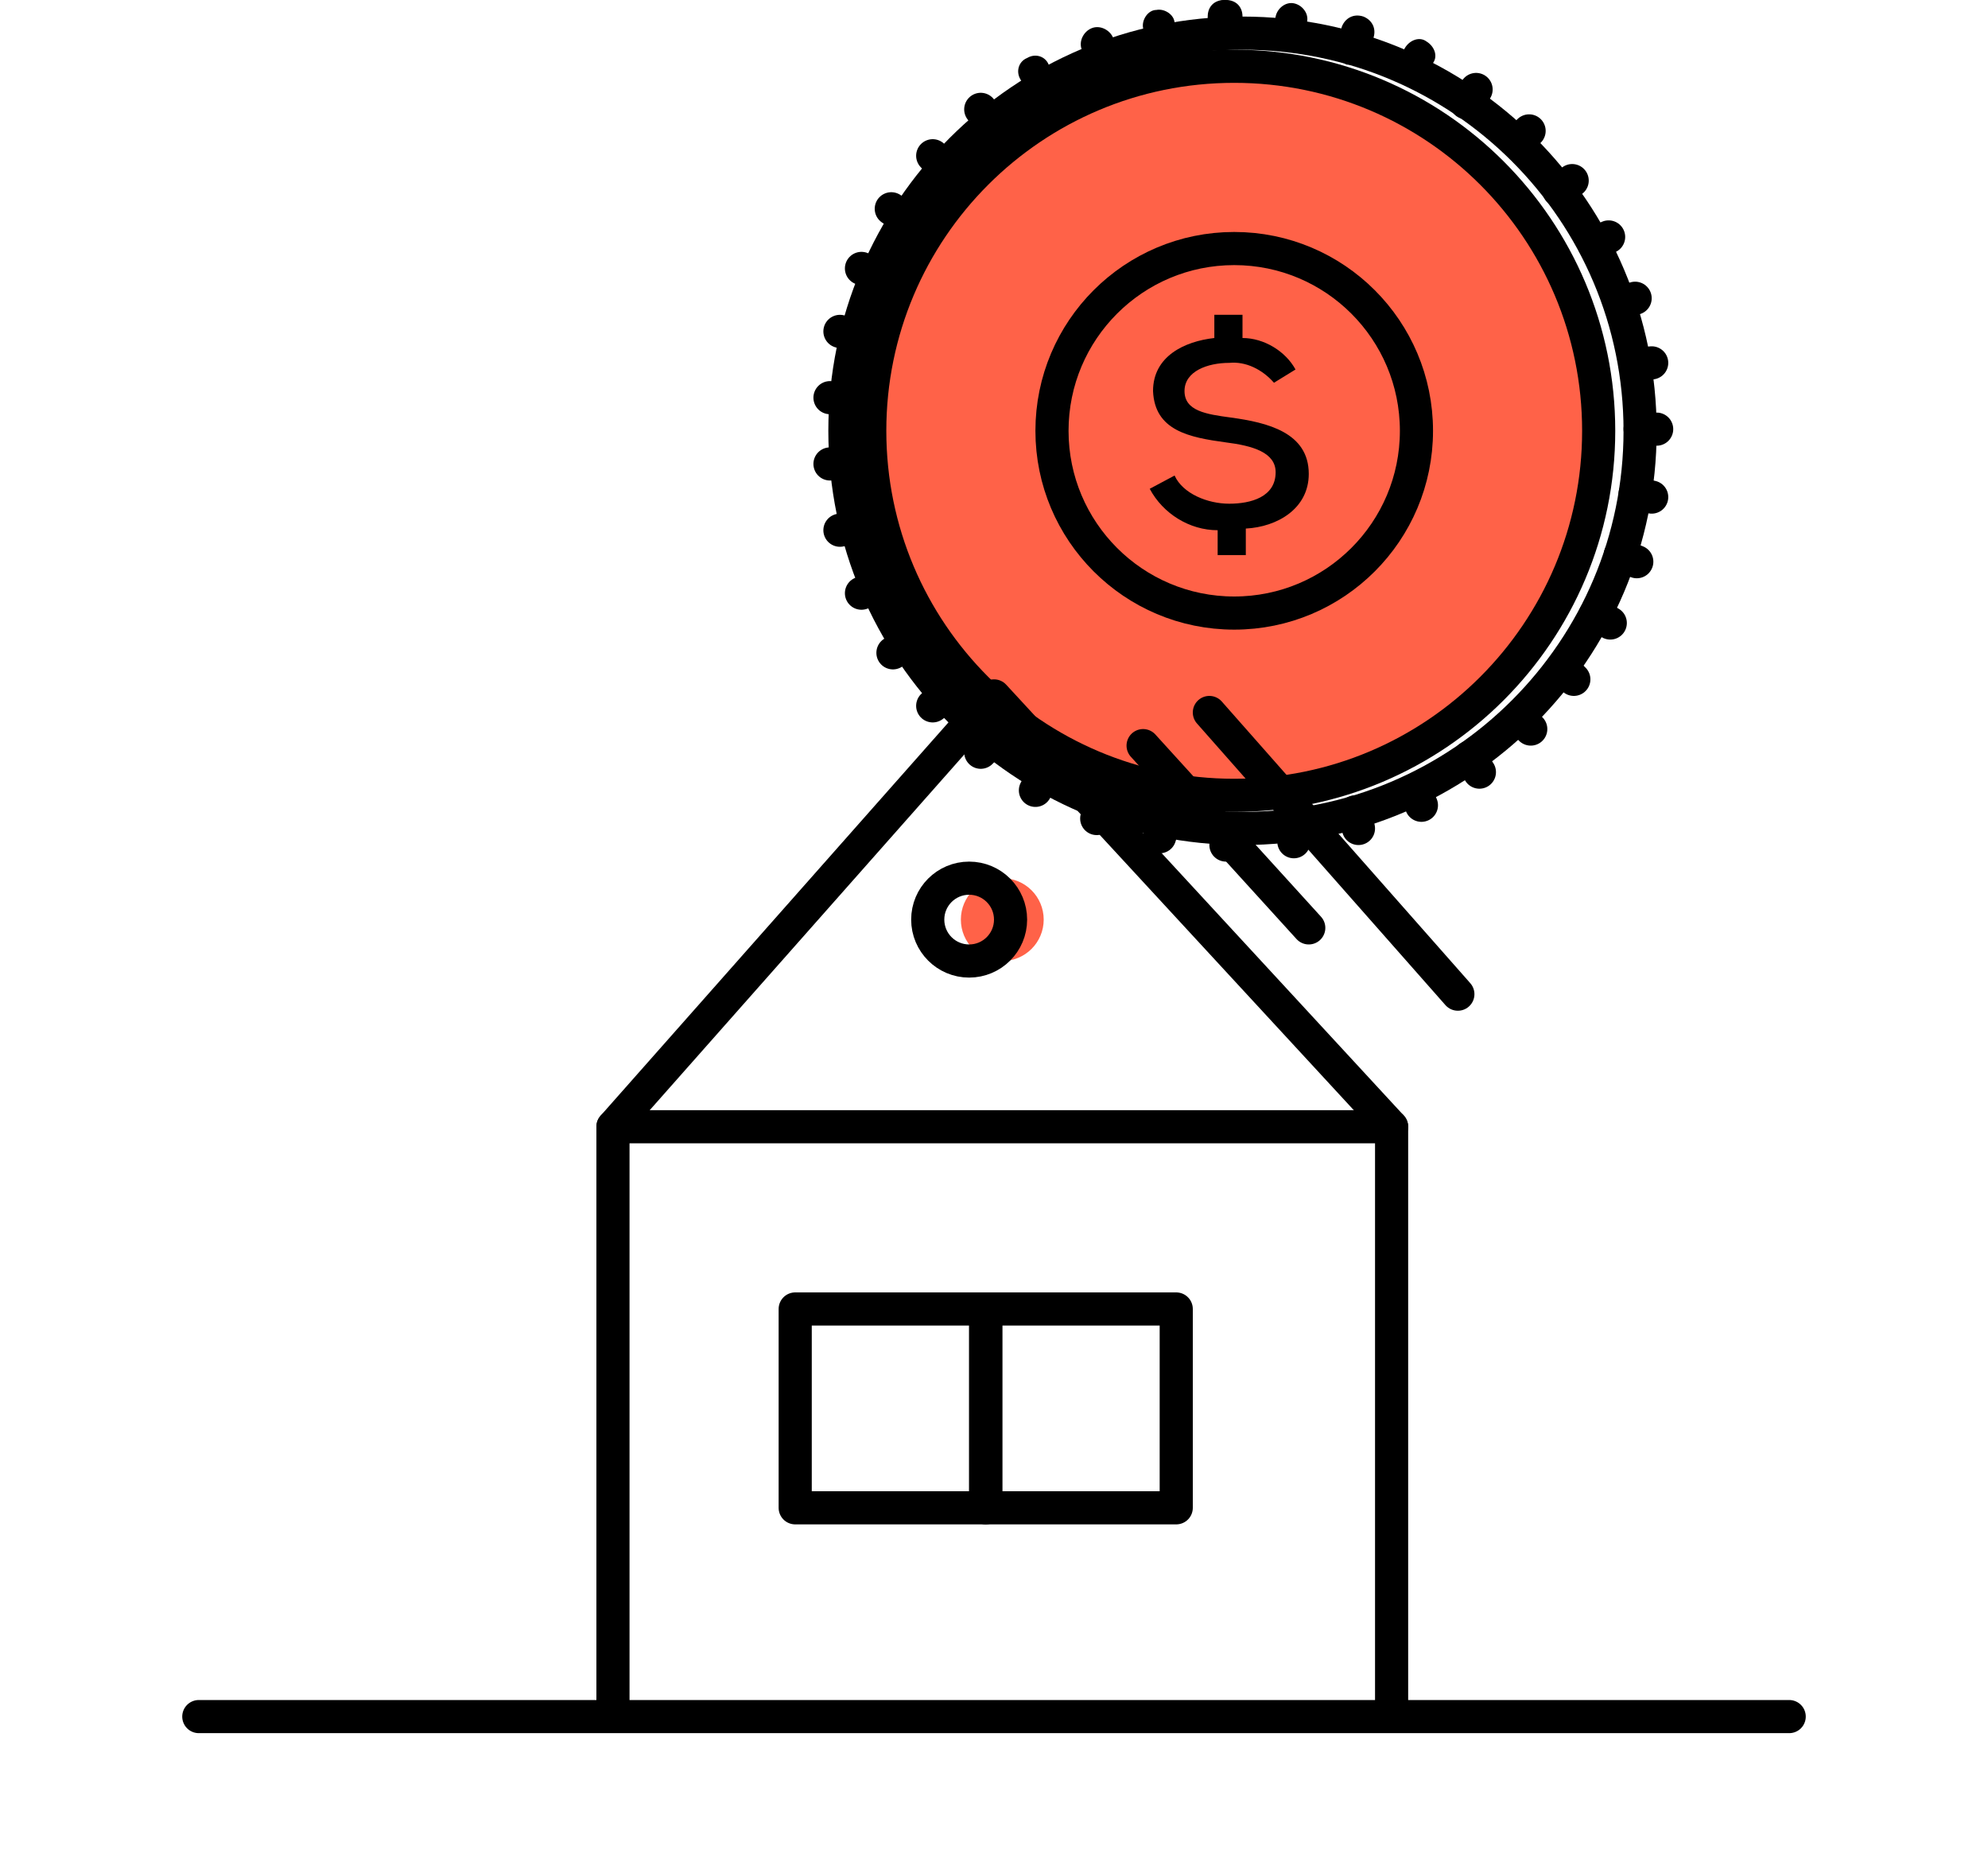
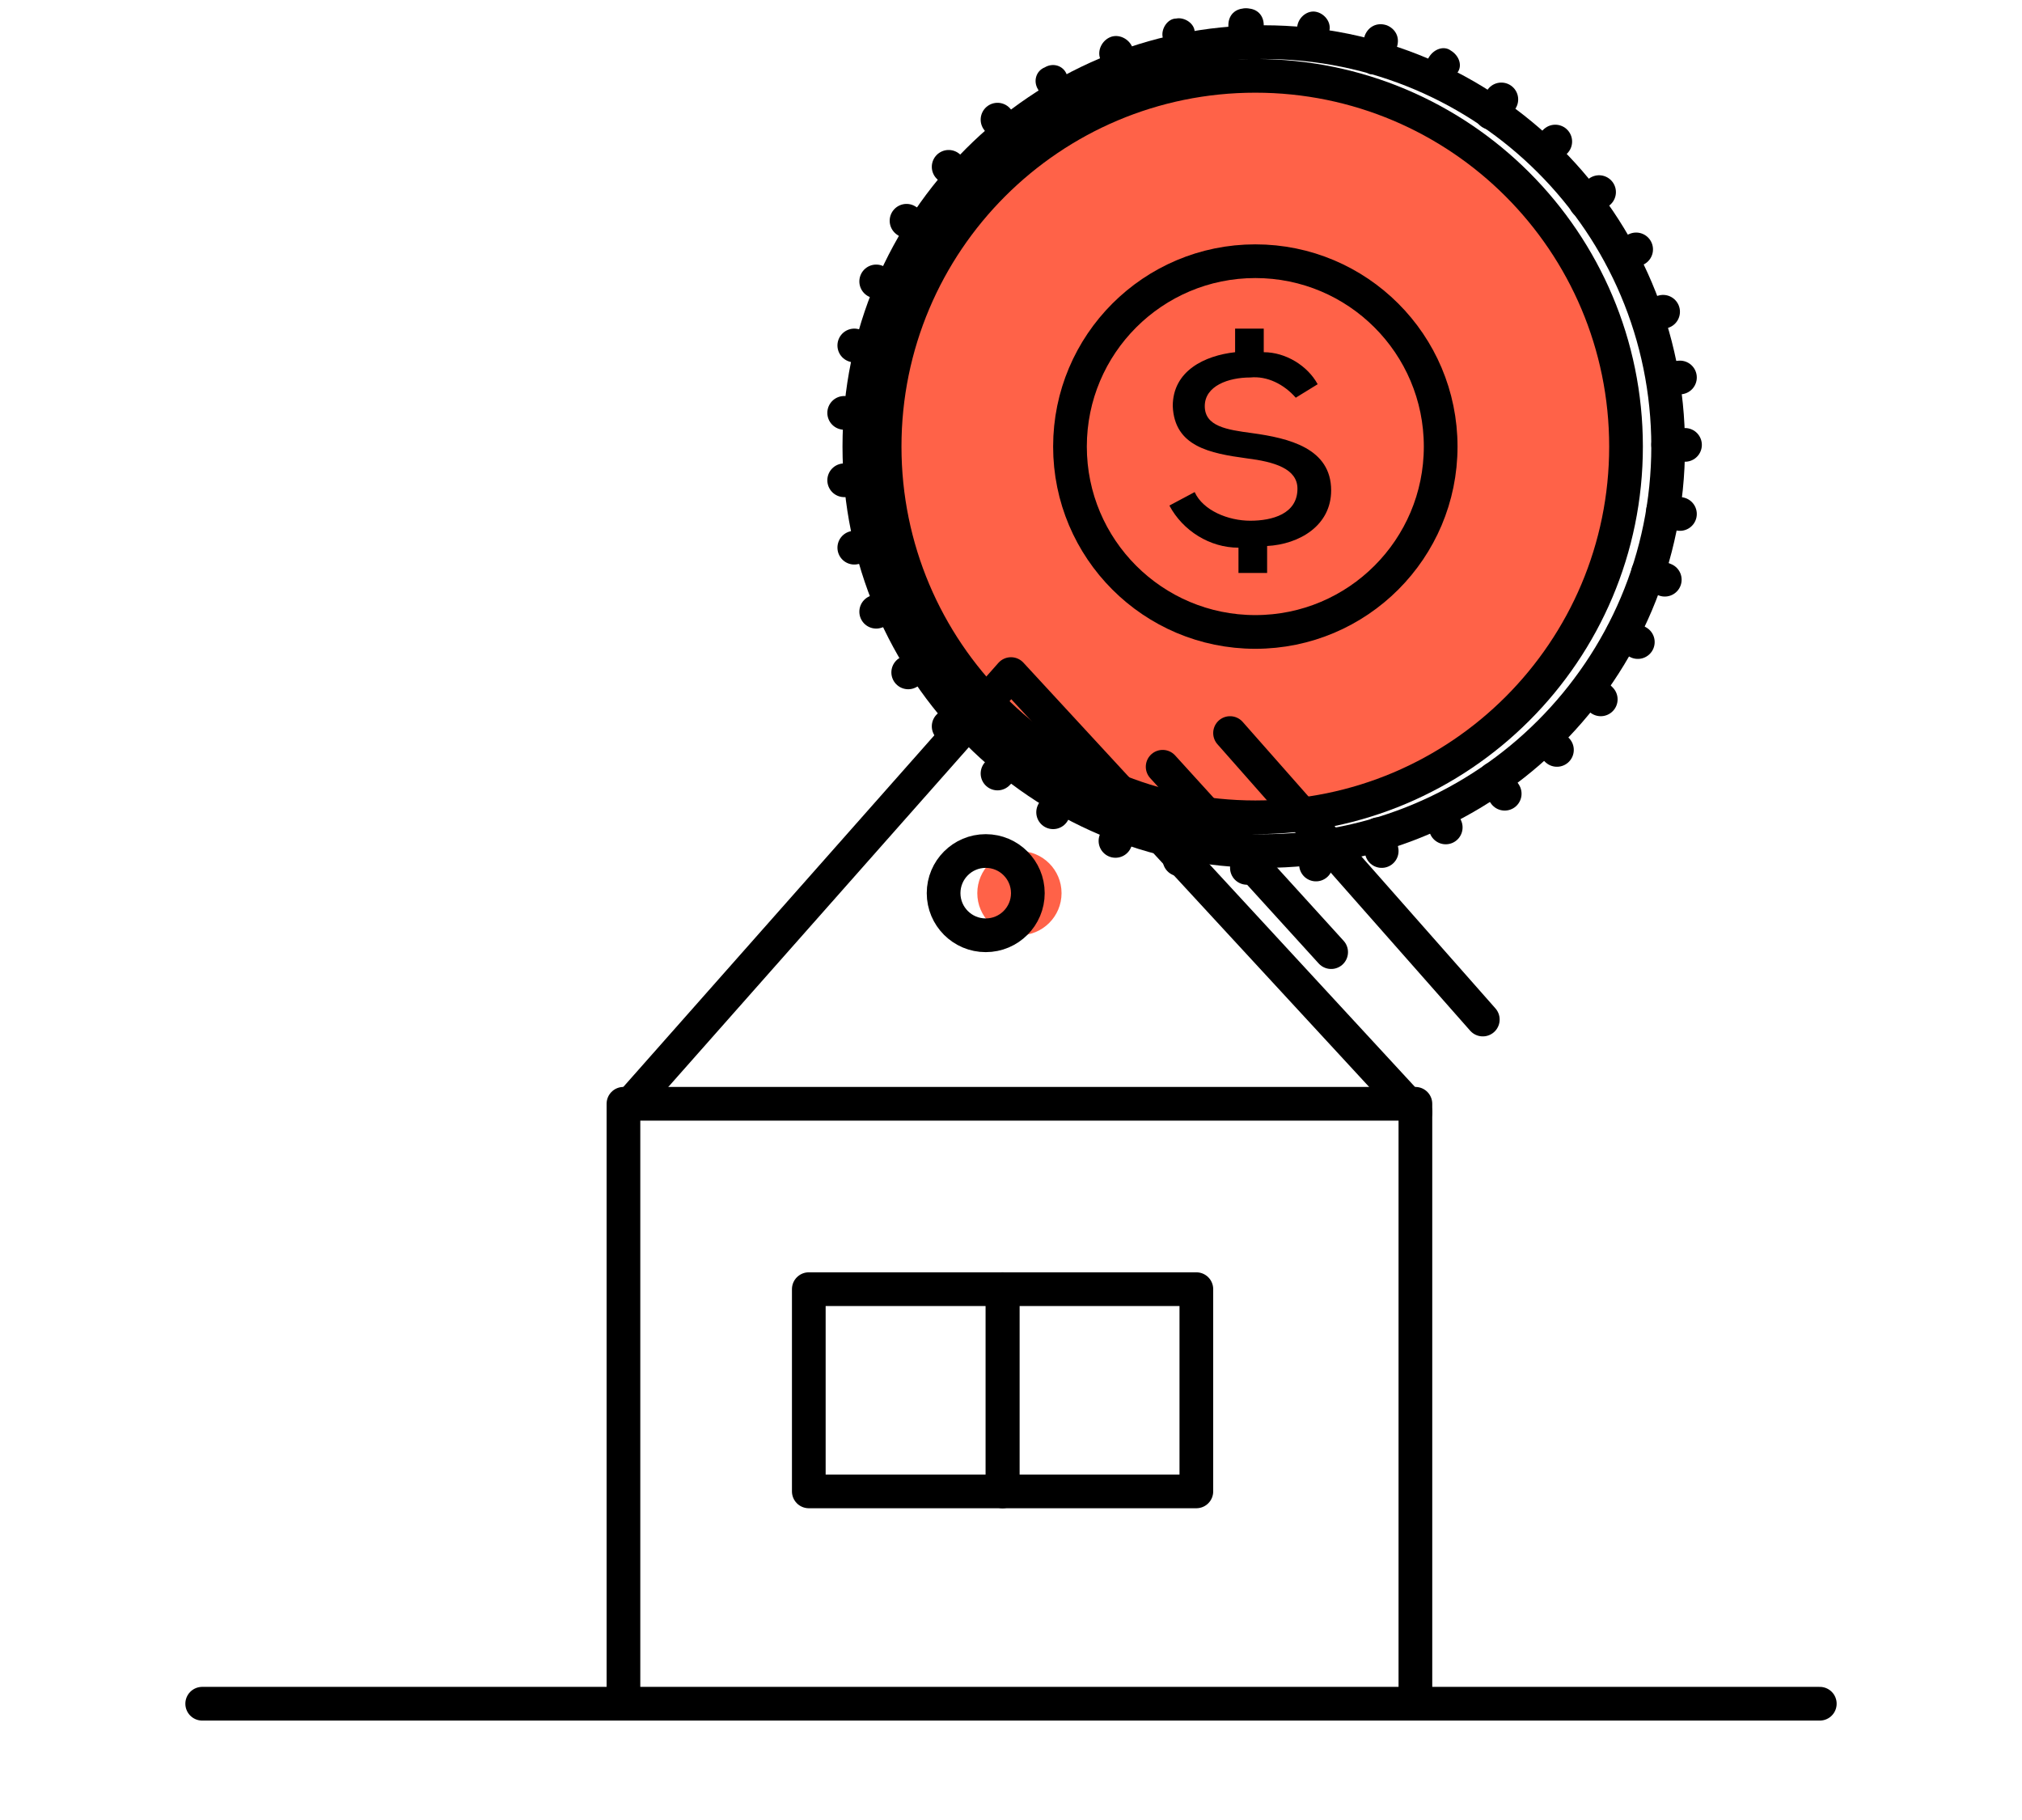
- <svg xmlns="http://www.w3.org/2000/svg" version="1.1" id="Layer_1" x="0px" y="0px" viewBox="0 0 120 113" style="enable-background:new 0 0 120 113;" xml:space="preserve">
+ <svg xmlns="http://www.w3.org/2000/svg" version="1.1" id="Layer_1" x="0px" y="0px" viewBox="0 0 120 108" style="enable-background:new 0 0 120 108;" xml:space="preserve">
  <style type="text/css">
	.st0{fill:#FF6248;}
	.st1{fill:none;stroke:#000000;stroke-width:2;stroke-linecap:round;stroke-linejoin:round;}
</style>
  <g>
-     <circle class="st0" cx="75" cy="26" r="22" />
+     <circle class="st0" cx="75" cy="26.5" r="22" />
  </g>
  <g>
-     <path d="M74.5,49c-12.7,0-23-10.3-23-23s10.3-23,23-23s23,10.3,23,23S87.2,49,74.5,49z M74.5,5c-11.6,0-21,9.4-21,21s9.4,21,21,21   s21-9.4,21-21S86.1,5,74.5,5z" />
+     <path d="M74.5,49.5c-12.7,0-23-10.3-23-23s10.3-23,23-23s23,10.3,23,23S87.2,49.5,74.5,49.5z M74.5,5.5c-11.6,0-21,9.4-21,21   s9.4,21,21,21s21-9.4,21-21S86.1,5.5,74.5,5.5z" />
  </g>
  <g>
-     <path d="M75,51c-13.8,0-25-11.2-25-25S61.2,1,75,1s25,11.2,25,25S88.8,51,75,51z M75,3C62.3,3,52,13.3,52,26s10.3,23,23,23   s23-10.3,23-23S87.7,3,75,3z" />
+     <path d="M75,51.5c-13.8,0-25-11.2-25-25s11.2-25,25-25s25,11.2,25,25S88.8,51.5,75,51.5z M75,3.5c-12.7,0-23,10.3-23,23   s10.3,23,23,23s23-10.3,23-23S87.7,3.5,75,3.5z" />
  </g>
-   <polyline class="st1" points="37,103 37,68 84,68 84,103 " />
-   <polyline class="st1" points="37,68 60,42 84,68 " />
-   <line class="st1" x1="69" y1="45" x2="79" y2="56" />
-   <line class="st1" x1="73" y1="43" x2="88" y2="60" />
-   <rect x="48" y="79" class="st1" width="11.5" height="12" />
-   <rect x="59.5" y="79" class="st1" width="11.5" height="12" />
-   <circle class="st0" cx="60.5" cy="55.5" r="2.5" />
-   <circle class="st1" cx="58.5" cy="55.5" r="2.5" />
-   <circle class="st1" cx="74.5" cy="26" r="11" />
-   <line class="st1" x1="108" y1="103.6" x2="12" y2="103.6" />
-   <path d="M76.9,23.1c-0.7-0.8-1.7-1.3-2.7-1.2c-1.3,0-2.7,0.5-2.7,1.7s1.3,1.4,2.8,1.6c2.2,0.3,4.7,0.9,4.7,3.4  c0,2.1-1.9,3.2-3.8,3.3v1.6h-1.7v-1.5c-1.7,0-3.3-1-4.1-2.5l1.5-0.8c0.5,1.1,2,1.7,3.3,1.7S77,30,77,28.5c0-1.2-1.4-1.6-3-1.8  c-2.2-0.3-4.3-0.7-4.4-3.1c0-2.1,1.9-3,3.7-3.2V19H75v1.4c1.3,0,2.6,0.8,3.2,1.9L76.9,23.1z" />
+   <polyline class="st1" points="37,100.5 37,65.5 84,65.5 84,100.5 " />
+   <polyline class="st1" points="37,66 60,40 84,66 " />
+   <line class="st1" x1="69" y1="45.5" x2="79" y2="56.5" />
+   <line class="st1" x1="73" y1="43.5" x2="88" y2="60.5" />
+   <rect x="48" y="76.5" class="st1" width="11.5" height="12" />
+   <rect x="59.5" y="76.5" class="st1" width="11.5" height="12" />
+   <circle class="st0" cx="60.5" cy="53" r="2.5" />
+   <circle class="st1" cx="58.5" cy="53" r="2.5" />
+   <circle class="st1" cx="74.5" cy="26.5" r="11" />
+   <line class="st1" x1="108" y1="101.1" x2="12" y2="101.1" />
+   <path d="M76.9,23.6c-0.7-0.8-1.7-1.3-2.7-1.2c-1.3,0-2.7,0.5-2.7,1.7s1.3,1.4,2.8,1.6c2.2,0.3,4.7,0.9,4.7,3.4  c0,2.1-1.9,3.2-3.8,3.3V34h-1.7v-1.5c-1.7,0-3.3-1-4.1-2.5l1.5-0.8c0.5,1.1,2,1.7,3.3,1.7S77,30.5,77,29c0-1.2-1.4-1.6-3-1.8  c-2.2-0.3-4.3-0.7-4.4-3.1c0-2.1,1.9-3,3.7-3.2v-1.4H75v1.4c1.3,0,2.6,0.8,3.2,1.9L76.9,23.6z" />
  <g>
-     <path d="M74,3c-0.6,0-1-0.4-1-1V1c0-0.6,0.4-1,1-1s1,0.4,1,1v1C75,2.6,74.6,3,74,3z" />
+     <path d="M74,3.5c-0.6,0-1-0.4-1-1v-1c0-0.6,0.4-1,1-1s1,0.4,1,1v1C75,3.1,74.6,3.5,74,3.5z" />
  </g>
  <g>
-     <path d="M70.2,3.5c-0.5,0-0.9-0.3-1-0.8l-0.2-1c-0.1-0.5,0.3-1.1,0.8-1.1c0.5-0.1,1.1,0.3,1.1,0.8l0.2,1c0.1,0.5-0.3,1.1-0.8,1.1   C70.3,3.5,70.2,3.5,70.2,3.5z" />
+     <path d="M70.2,4c-0.5,0-0.9-0.3-1-0.8l-0.2-1c-0.1-0.5,0.3-1.1,0.8-1.1c0.5-0.1,1.1,0.3,1.1,0.8l0.2,1C71.2,3.4,70.8,4,70.2,4   C70.3,4,70.2,4,70.2,4z" />
  </g>
  <g>
-     <path d="M66.5,4.6c-0.4,0-0.8-0.3-0.9-0.7l-0.3-0.9c-0.2-0.5,0.1-1.1,0.6-1.3c0.5-0.2,1.1,0.1,1.3,0.6l0.3,0.9   c0.2,0.5-0.1,1.1-0.6,1.3C66.7,4.5,66.6,4.6,66.5,4.6z" />
+     <path d="M66.5,5.1c-0.4,0-0.8-0.3-0.9-0.7l-0.3-0.9c-0.2-0.5,0.1-1.1,0.6-1.3s1.1,0.1,1.3,0.6l0.3,0.9c0.2,0.5-0.1,1.1-0.6,1.3   C66.7,5,66.6,5.1,66.5,5.1z" />
  </g>
  <g>
-     <path d="M63,6.2c-0.4,0-0.7-0.2-0.9-0.5l-0.5-0.9c-0.3-0.5-0.1-1.1,0.4-1.3c0.5-0.3,1.1-0.1,1.3,0.4l0.5,0.9   c0.3,0.5,0.1,1.1-0.4,1.3C63.3,6.2,63.1,6.2,63,6.2z" />
+     <path d="M63,6.7c-0.4,0-0.7-0.2-0.9-0.5l-0.5-0.9C61.3,4.8,61.5,4.2,62,4c0.5-0.3,1.1-0.1,1.3,0.4l0.5,0.9c0.3,0.5,0.1,1.1-0.4,1.3   C63.3,6.7,63.1,6.7,63,6.7z" />
  </g>
-   <line class="st1" x1="59.8" y1="7.4" x2="59.2" y2="6.6" />
-   <line class="st1" x1="57" y1="10.1" x2="56.3" y2="9.4" />
-   <line class="st1" x1="54.7" y1="13.2" x2="53.8" y2="12.6" />
-   <line class="st1" x1="52.9" y1="16.6" x2="52" y2="16.2" />
-   <line class="st1" x1="51.7" y1="20.3" x2="50.7" y2="20" />
-   <line class="st1" x1="51" y1="24.1" x2="50.1" y2="24" />
-   <line class="st1" x1="51.1" y1="28" x2="50.1" y2="28" />
-   <line class="st1" x1="51.7" y1="31.8" x2="50.7" y2="32" />
-   <line class="st1" x1="52.9" y1="35.5" x2="52" y2="35.8" />
-   <line class="st1" x1="54.7" y1="38.9" x2="53.9" y2="39.4" />
-   <line class="st1" x1="57.1" y1="42" x2="56.3" y2="42.6" />
-   <line class="st1" x1="59.9" y1="44.7" x2="59.2" y2="45.4" />
-   <line class="st1" x1="63" y1="46.8" x2="62.5" y2="47.7" />
-   <line class="st1" x1="66.6" y1="48.5" x2="66.2" y2="49.4" />
-   <line class="st1" x1="70.3" y1="49.5" x2="70" y2="50.5" />
-   <line class="st1" x1="74.1" y1="50" x2="74" y2="51" />
-   <line class="st1" x1="78" y1="49.8" x2="78.1" y2="50.8" />
-   <line class="st1" x1="81.8" y1="49" x2="82" y2="50" />
-   <line class="st1" x1="85.4" y1="47.7" x2="85.8" y2="48.6" />
-   <line class="st1" x1="88.7" y1="45.7" x2="89.3" y2="46.6" />
-   <line class="st1" x1="91.7" y1="43.3" x2="92.4" y2="44" />
-   <line class="st1" x1="94.3" y1="40.3" x2="95" y2="41" />
-   <line class="st1" x1="96.3" y1="37.1" x2="97.2" y2="37.6" />
-   <line class="st1" x1="97.8" y1="33.5" x2="98.8" y2="33.9" />
-   <line class="st1" x1="98.7" y1="29.8" x2="99.7" y2="30" />
-   <line class="st1" x1="99" y1="25.9" x2="100" y2="25.9" />
-   <line class="st1" x1="98.7" y1="22" x2="99.7" y2="21.9" />
-   <line class="st1" x1="97.8" y1="18.3" x2="98.7" y2="18" />
-   <line class="st1" x1="96.2" y1="14.7" x2="97.1" y2="14.3" />
-   <line class="st1" x1="94.1" y1="11.5" x2="94.9" y2="10.9" />
-   <line class="st1" x1="91.6" y1="8.6" x2="92.3" y2="7.9" />
-   <line class="st1" x1="88.5" y1="6.2" x2="89.1" y2="5.4" />
+   <line class="st1" x1="59.8" y1="7.9" x2="59.2" y2="7.1" />
+   <line class="st1" x1="57" y1="10.6" x2="56.3" y2="9.9" />
+   <line class="st1" x1="54.7" y1="13.7" x2="53.8" y2="13.1" />
+   <line class="st1" x1="52.9" y1="17.1" x2="52" y2="16.7" />
+   <line class="st1" x1="51.7" y1="20.8" x2="50.7" y2="20.5" />
+   <line class="st1" x1="51" y1="24.6" x2="50.1" y2="24.5" />
+   <line class="st1" x1="51.1" y1="28.5" x2="50.1" y2="28.5" />
+   <line class="st1" x1="51.7" y1="32.3" x2="50.7" y2="32.5" />
+   <line class="st1" x1="52.9" y1="36" x2="52" y2="36.3" />
+   <line class="st1" x1="54.7" y1="39.4" x2="53.9" y2="39.9" />
+   <line class="st1" x1="57.1" y1="42.5" x2="56.3" y2="43.1" />
+   <line class="st1" x1="59.9" y1="45.2" x2="59.2" y2="45.9" />
+   <line class="st1" x1="63" y1="47.3" x2="62.5" y2="48.2" />
+   <line class="st1" x1="66.6" y1="49" x2="66.2" y2="49.9" />
+   <line class="st1" x1="70.3" y1="50" x2="70" y2="51" />
+   <line class="st1" x1="74.1" y1="50.5" x2="74" y2="51.5" />
+   <line class="st1" x1="78" y1="50.3" x2="78.1" y2="51.3" />
+   <line class="st1" x1="81.8" y1="49.5" x2="82" y2="50.5" />
+   <line class="st1" x1="85.4" y1="48.2" x2="85.8" y2="49.1" />
+   <line class="st1" x1="88.7" y1="46.2" x2="89.3" y2="47.1" />
+   <line class="st1" x1="91.7" y1="43.8" x2="92.4" y2="44.5" />
+   <line class="st1" x1="94.3" y1="40.8" x2="95" y2="41.5" />
+   <line class="st1" x1="96.3" y1="37.6" x2="97.2" y2="38.1" />
+   <line class="st1" x1="97.8" y1="34" x2="98.8" y2="34.4" />
+   <line class="st1" x1="98.7" y1="30.3" x2="99.7" y2="30.5" />
+   <line class="st1" x1="99" y1="26.4" x2="100" y2="26.4" />
+   <line class="st1" x1="98.7" y1="22.5" x2="99.7" y2="22.4" />
+   <line class="st1" x1="97.8" y1="18.8" x2="98.7" y2="18.5" />
+   <line class="st1" x1="96.2" y1="15.2" x2="97.1" y2="14.8" />
+   <line class="st1" x1="94.1" y1="12" x2="94.9" y2="11.4" />
+   <line class="st1" x1="91.6" y1="9.1" x2="92.3" y2="8.4" />
+   <line class="st1" x1="88.5" y1="6.7" x2="89.1" y2="5.9" />
  <g>
-     <path d="M85.2,5.2c-0.2,0-0.3,0-0.5-0.1c-0.5-0.3-0.7-0.9-0.4-1.3l0.5-0.9c0.3-0.5,0.9-0.7,1.3-0.4c0.5,0.3,0.7,0.9,0.4,1.3   l-0.5,0.9C85.9,5,85.5,5.2,85.2,5.2z" />
+     <path d="M85.2,5.7c-0.2,0-0.3,0-0.5-0.1c-0.5-0.3-0.7-0.9-0.4-1.3l0.5-0.9c0.3-0.5,0.9-0.7,1.3-0.4c0.5,0.3,0.7,0.9,0.4,1.3L86,5.2   C85.9,5.5,85.5,5.7,85.2,5.7z" />
  </g>
  <g>
-     <path d="M81.6,3.9c-0.1,0-0.2,0-0.3,0c-0.5-0.2-0.8-0.7-0.6-1.3l0.3-1c0.2-0.5,0.7-0.8,1.3-0.6c0.5,0.2,0.8,0.7,0.6,1.3l-0.3,1   C82.4,3.6,82,3.9,81.6,3.9z" />
+     <path d="M81.6,4.4c-0.1,0-0.2,0-0.3,0c-0.5-0.2-0.8-0.7-0.6-1.3l0.3-1c0.2-0.5,0.7-0.8,1.3-0.6c0.5,0.2,0.8,0.7,0.6,1.3l-0.3,1   C82.4,4.1,82,4.4,81.6,4.4z" />
  </g>
  <g>
-     <path d="M77.8,3.1c-0.1,0-0.1,0-0.2,0C77.1,3,76.7,2.5,76.8,2l0.2-1c0.1-0.5,0.6-0.9,1.1-0.8c0.5,0.1,0.9,0.6,0.8,1.1l-0.2,1   C78.7,2.8,78.2,3.1,77.8,3.1z" />
+     <path d="M77.8,3.6c-0.1,0-0.1,0-0.2,0c-0.5-0.1-0.9-0.6-0.8-1.1l0.2-1c0.1-0.5,0.6-0.9,1.1-0.8s0.9,0.6,0.8,1.1l-0.2,1   C78.7,3.3,78.2,3.6,77.8,3.6z" />
  </g>
  <g>
-     <path d="M73.9,3c-0.5,0-1-0.4-1-1l0-1c0-0.6,0.4-1,1-1c0,0,0,0,0,0c0.5,0,1,0.4,1,1l0,1C74.9,2.5,74.5,3,73.9,3   C73.9,3,73.9,3,73.9,3z" />
+     <path d="M73.9,3.5c-0.5,0-1-0.4-1-1v-1c0-0.6,0.4-1,1-1l0,0c0.5,0,1,0.4,1,1v1C74.9,3,74.5,3.5,73.9,3.5L73.9,3.5z" />
  </g>
</svg>
